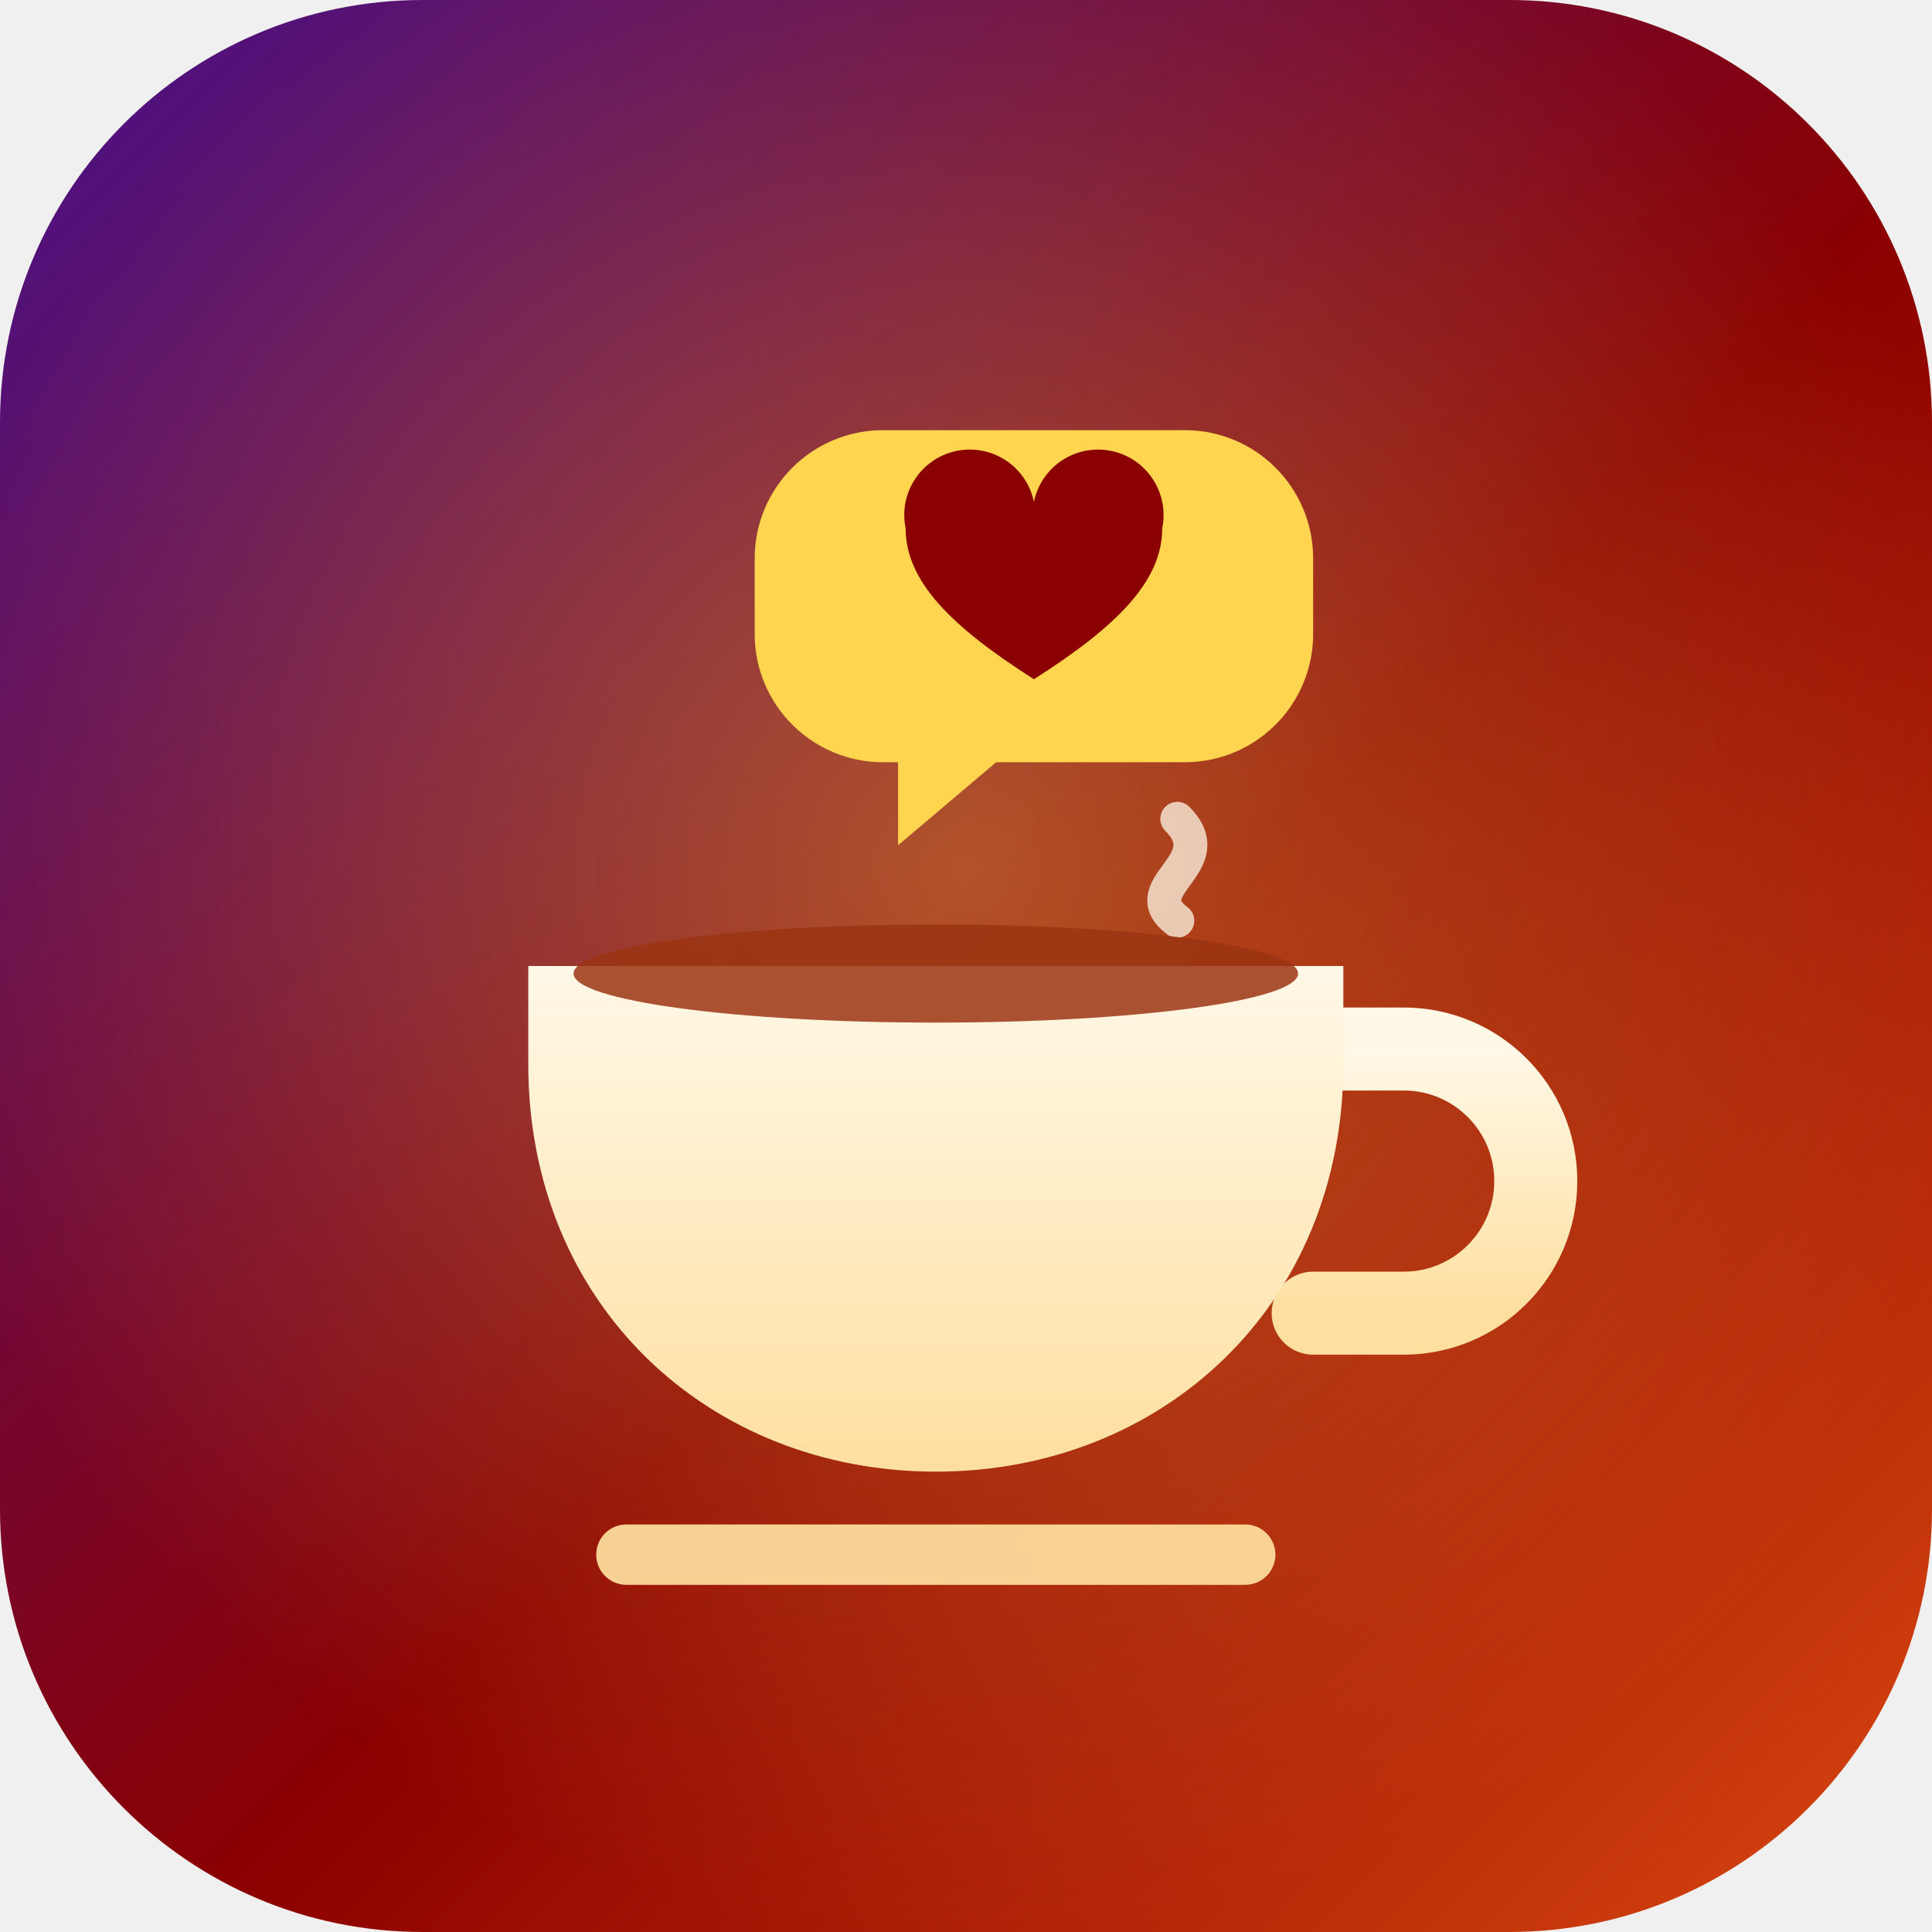
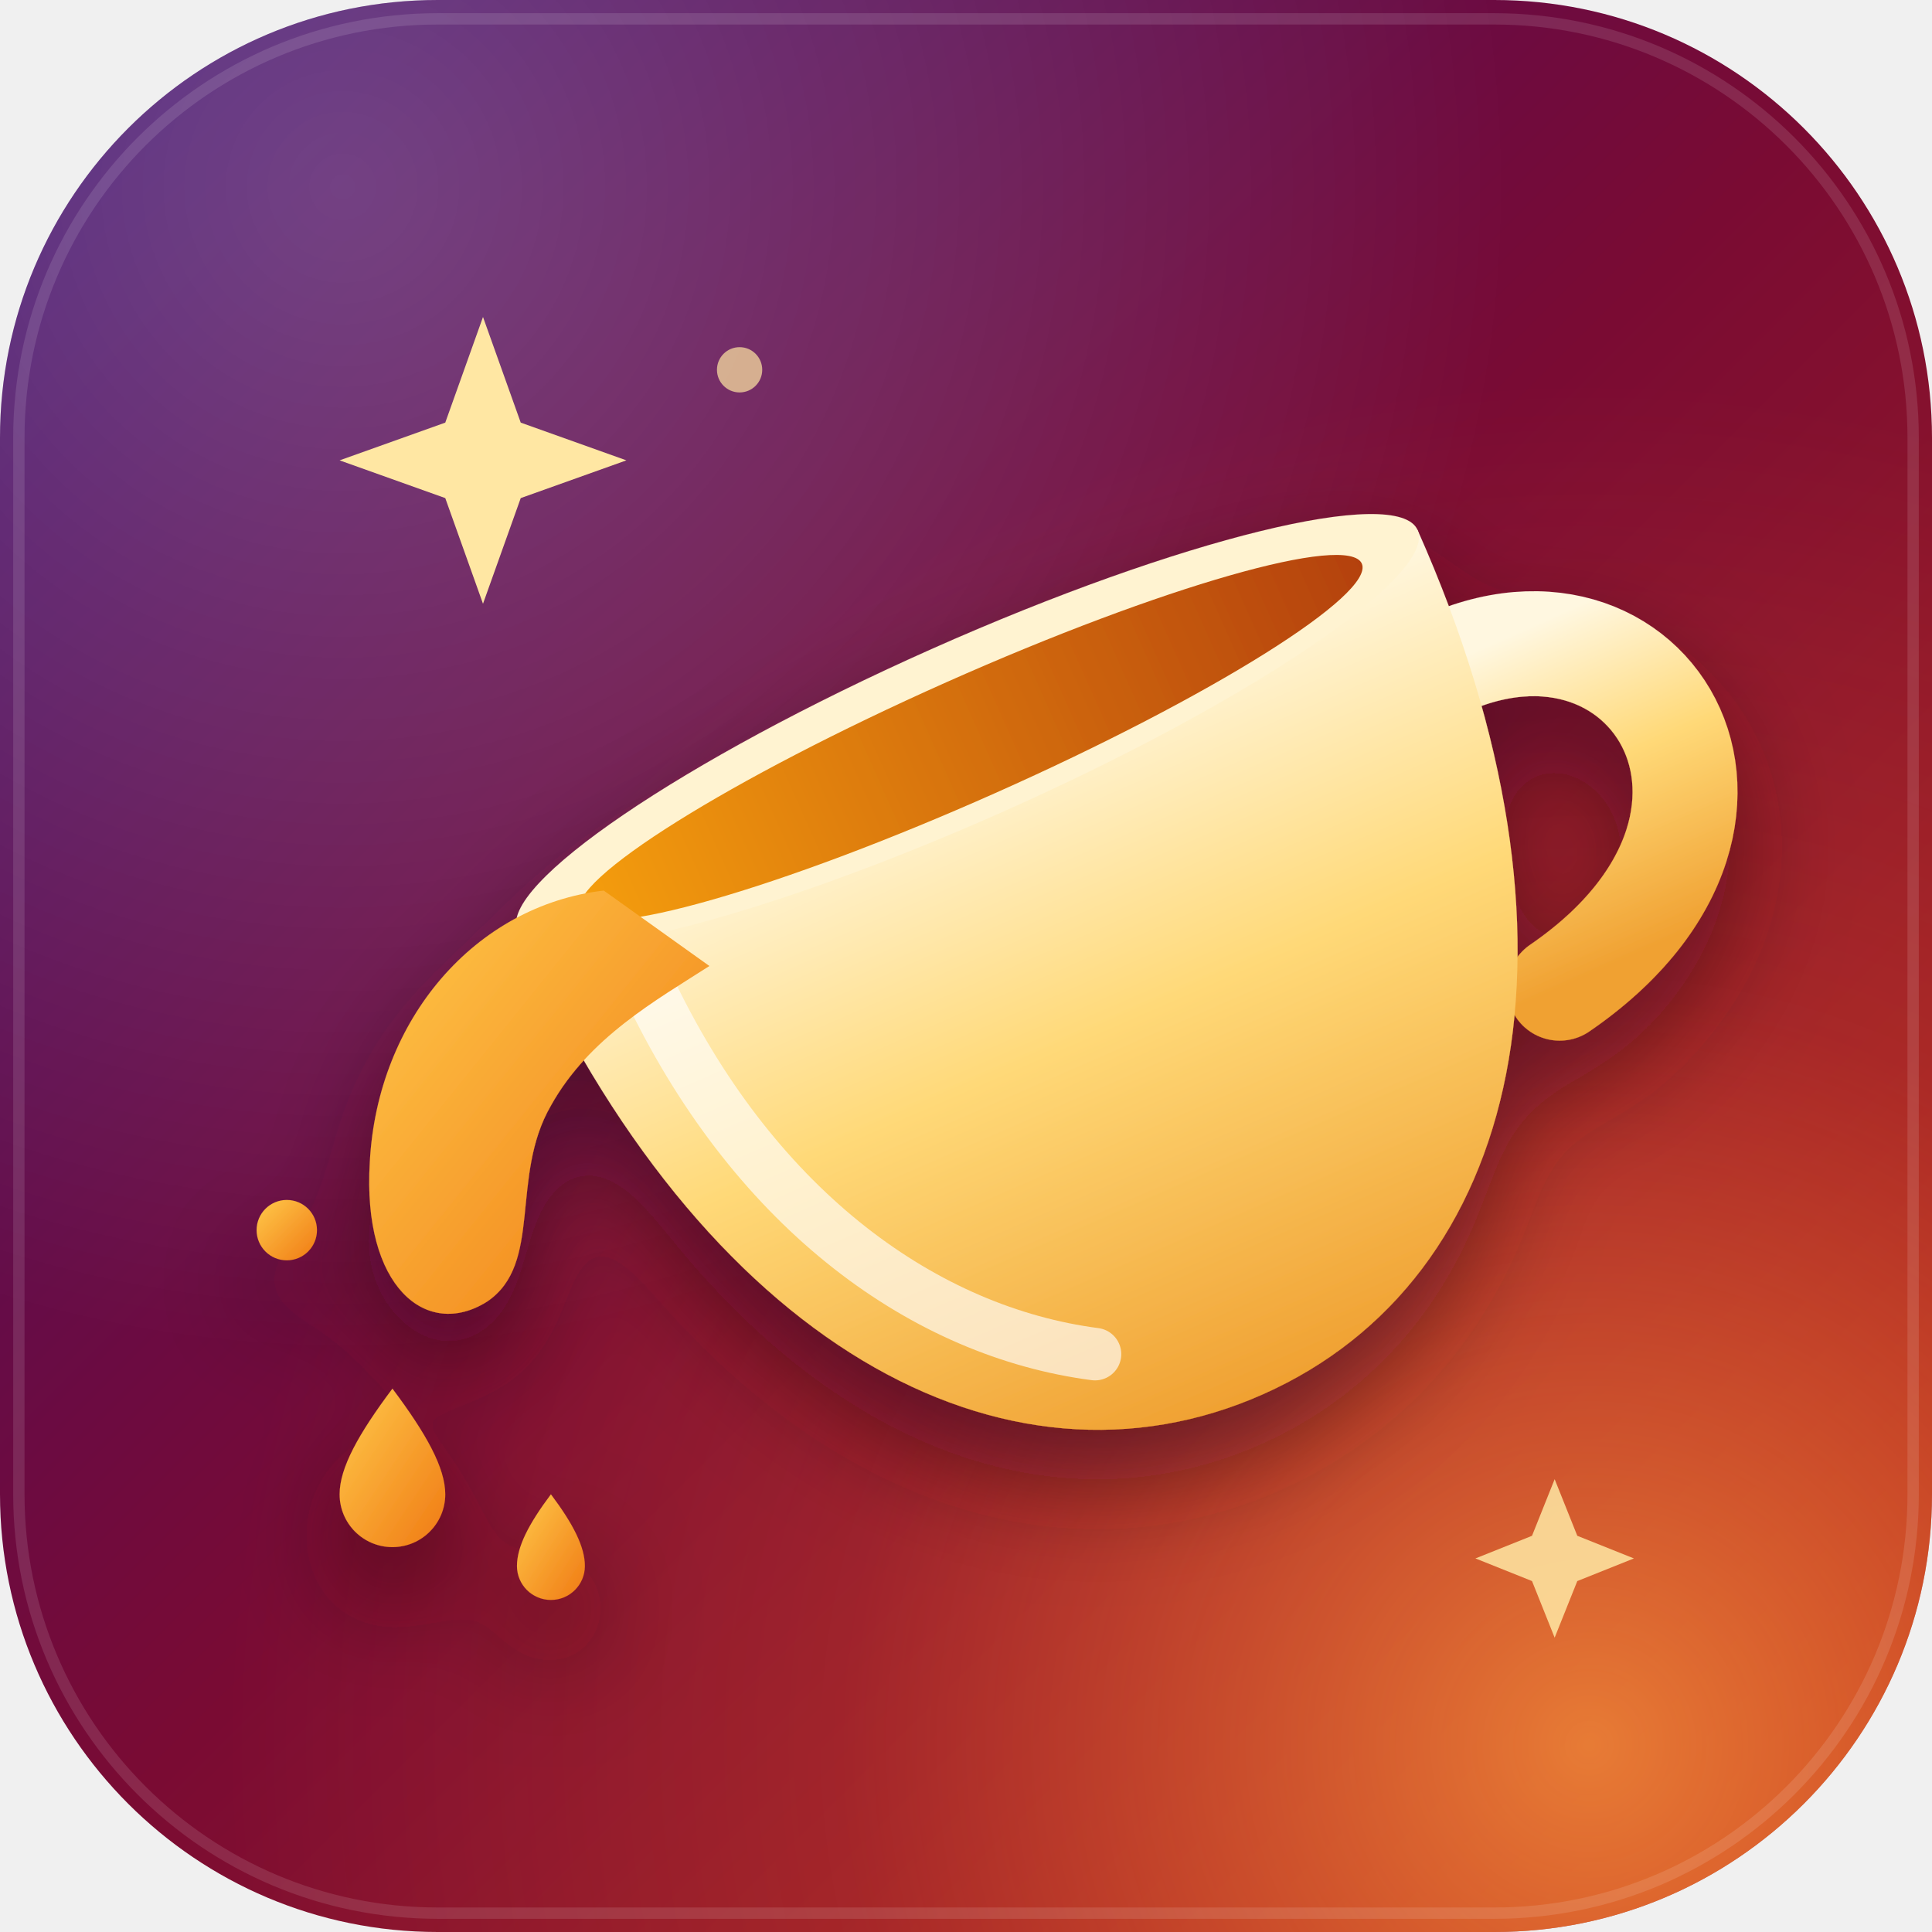
<svg xmlns="http://www.w3.org/2000/svg" viewBox="0 0 512 512">
  <defs>
-     <linearGradient id="b" x1="0" y1="0" x2="1" y2="1">
-       <stop offset="0" stop-color="#4A148C" />
-       <stop offset=".55" stop-color="#8B0000" />
-       <stop offset="1" stop-color="#D9480F" />
+     <linearGradient id="bg" x1="0" y1="0" x2="1" y2="1">
+       <stop offset="0" stop-color="#3A0D72" />
+       <stop offset=".5" stop-color="#7A0B33" />
+       <stop offset="1" stop-color="#B0281A" />
    </linearGradient>
-     <radialGradient id="g" cx=".5" cy=".45" r=".55">
-       <stop offset="0" stop-color="#FFD54F" stop-opacity=".38" />
-       <stop offset="1" stop-color="#FFD54F" stop-opacity="0" />
+     <radialGradient id="glow" cx=".82" cy=".9" r=".7">
+       <stop offset="0" stop-color="#FF9A3C" stop-opacity=".75" />
+       <stop offset=".55" stop-color="#FF6A2B" stop-opacity=".18" />
+       <stop offset="1" stop-color="#FF6A2B" stop-opacity="0" />
    </radialGradient>
-     <linearGradient id="c" x1="0" y1="0" x2="0" y2="1">
-       <stop offset="0" stop-color="#FFF8E7" />
-       <stop offset="1" stop-color="#FFDFA0" />
+     <radialGradient id="hl" cx=".18" cy=".1" r=".6">
+       <stop offset="0" stop-color="#fff" stop-opacity=".22" />
+       <stop offset="1" stop-color="#fff" stop-opacity="0" />
+     </radialGradient>
+     <linearGradient id="cup" x1="0" y1="0" x2="0" y2="1">
+       <stop offset="0" stop-color="#FFF7E0" />
+       <stop offset=".45" stop-color="#FFD978" />
+       <stop offset="1" stop-color="#F0A132" />
    </linearGradient>
+     <linearGradient id="tea" x1="0" y1="0" x2="1" y2="1">
+       <stop offset="0" stop-color="#FFC94A" />
+       <stop offset="1" stop-color="#F07A14" />
+     </linearGradient>
+     <linearGradient id="teaIn" x1="0" y1="0" x2="1" y2="0">
+       <stop offset="0" stop-color="#F59E0B" />
+       <stop offset="1" stop-color="#B4410C" />
+     </linearGradient>
+     <filter id="sh" x="-30%" y="-30%" width="160%" height="170%">
+       <feDropShadow dx="0" dy="14" stdDeviation="14" flood-color="#2A0014" flood-opacity=".5" />
+     </filter>
  </defs>
-   <rect width="512" height="512" rx="112" fill="url(#b)" />
-   <rect width="512" height="512" rx="112" fill="url(#g)" />
-   <g transform="translate(12 6)">
-     <path d="M222 108h80a34 34 0 0 1 34 34v20a34 34 0 0 1-34 34h-50l-26 22v-22h-4a34 34 0 0 1-34-34v-20a34 34 0 0 1 34-34z" fill="#FFD54F" />
-     <path d="M262 174c-22-14-34-26-34-40a16 16 0 0 1 34-7 16 16 0 0 1 34 7c0 14-12 26-34 40z" fill="#8B0000" />
-     <path d="M300 238c-12-9 12-15 0-27" fill="none" stroke="#FFF8E7" stroke-width="9" stroke-linecap="round" opacity=".75" />
-     <path d="M344 272h16a35 35 0 0 1 0 70h-24" fill="none" stroke="url(#c)" stroke-width="22" stroke-linecap="round" />
-     <path d="M128 250h216v26c0 64-48 108-108 108s-108-44-108-108z" fill="url(#c)" />
-     <ellipse cx="236" cy="252" rx="96" ry="13" fill="#9A3412" opacity=".85" />
-     <rect x="146" y="398" width="180" height="16" rx="8" fill="#FFDFA0" opacity=".92" />
+   <rect width="512" height="512" rx="116" fill="url(#bg)" />
+   <rect width="512" height="512" rx="116" fill="url(#glow)" />
+   <rect width="512" height="512" rx="116" fill="url(#hl)" />
+   <rect x="5" y="5" width="502" height="502" rx="111" fill="none" stroke="#fff" stroke-opacity=".12" stroke-width="3" />
+   <g filter="url(#sh)">
+     <g transform="translate(286 260) rotate(-24) scale(1.07)">
+       <path d="M104 -34c66-10 80 70 4 84" fill="none" stroke="url(#cup)" stroke-width="26" stroke-linecap="round" />
+       <path d="M-122 -68H122C122 44 70 112 0 112S-122 44-122 -68Z" fill="url(#cup)" />
+       <path d="M-98 -40C-96 20-70 64-34 86" fill="none" stroke="#fff" stroke-opacity=".65" stroke-width="13" stroke-linecap="round" />
+       <ellipse cx="0" cy="-68" rx="122" ry="22" fill="#FFF3D1" />
+       <ellipse cx="0" cy="-66" rx="106" ry="15" fill="url(#teaIn)" />
+     </g>
+     <path d="M160 236c-34 4-60 34-62 72-2 33 15 47 31 37 15-10 6-33 17-52 10-18 28-28 42-37z" fill="url(#tea)" />
+     <path d="M104 368c9 12 14 21 14 28a14 14 0 0 1-28 0c0-7 5-16 14-28z" fill="url(#tea)" />
+     <path d="M146 396c6 8 9 14 9 19a9 9 0 0 1-18 0c0-5 3-11 9-19z" fill="url(#tea)" />
+     <circle cx="76" cy="326" r="8" fill="url(#tea)" />
  </g>
+   <path d="M128 84l10 28 28 10-28 10-10 28-10-28-28-10 28-10z" fill="#FFE7A3" />
+   <path d="M412 392l6 15 15 6-15 6-6 15-6-15-15-6 15-6z" fill="#FFE7A3" opacity=".85" />
+   <circle cx="196" cy="98" r="6" fill="#FFE7A3" opacity=".7" />
</svg>
